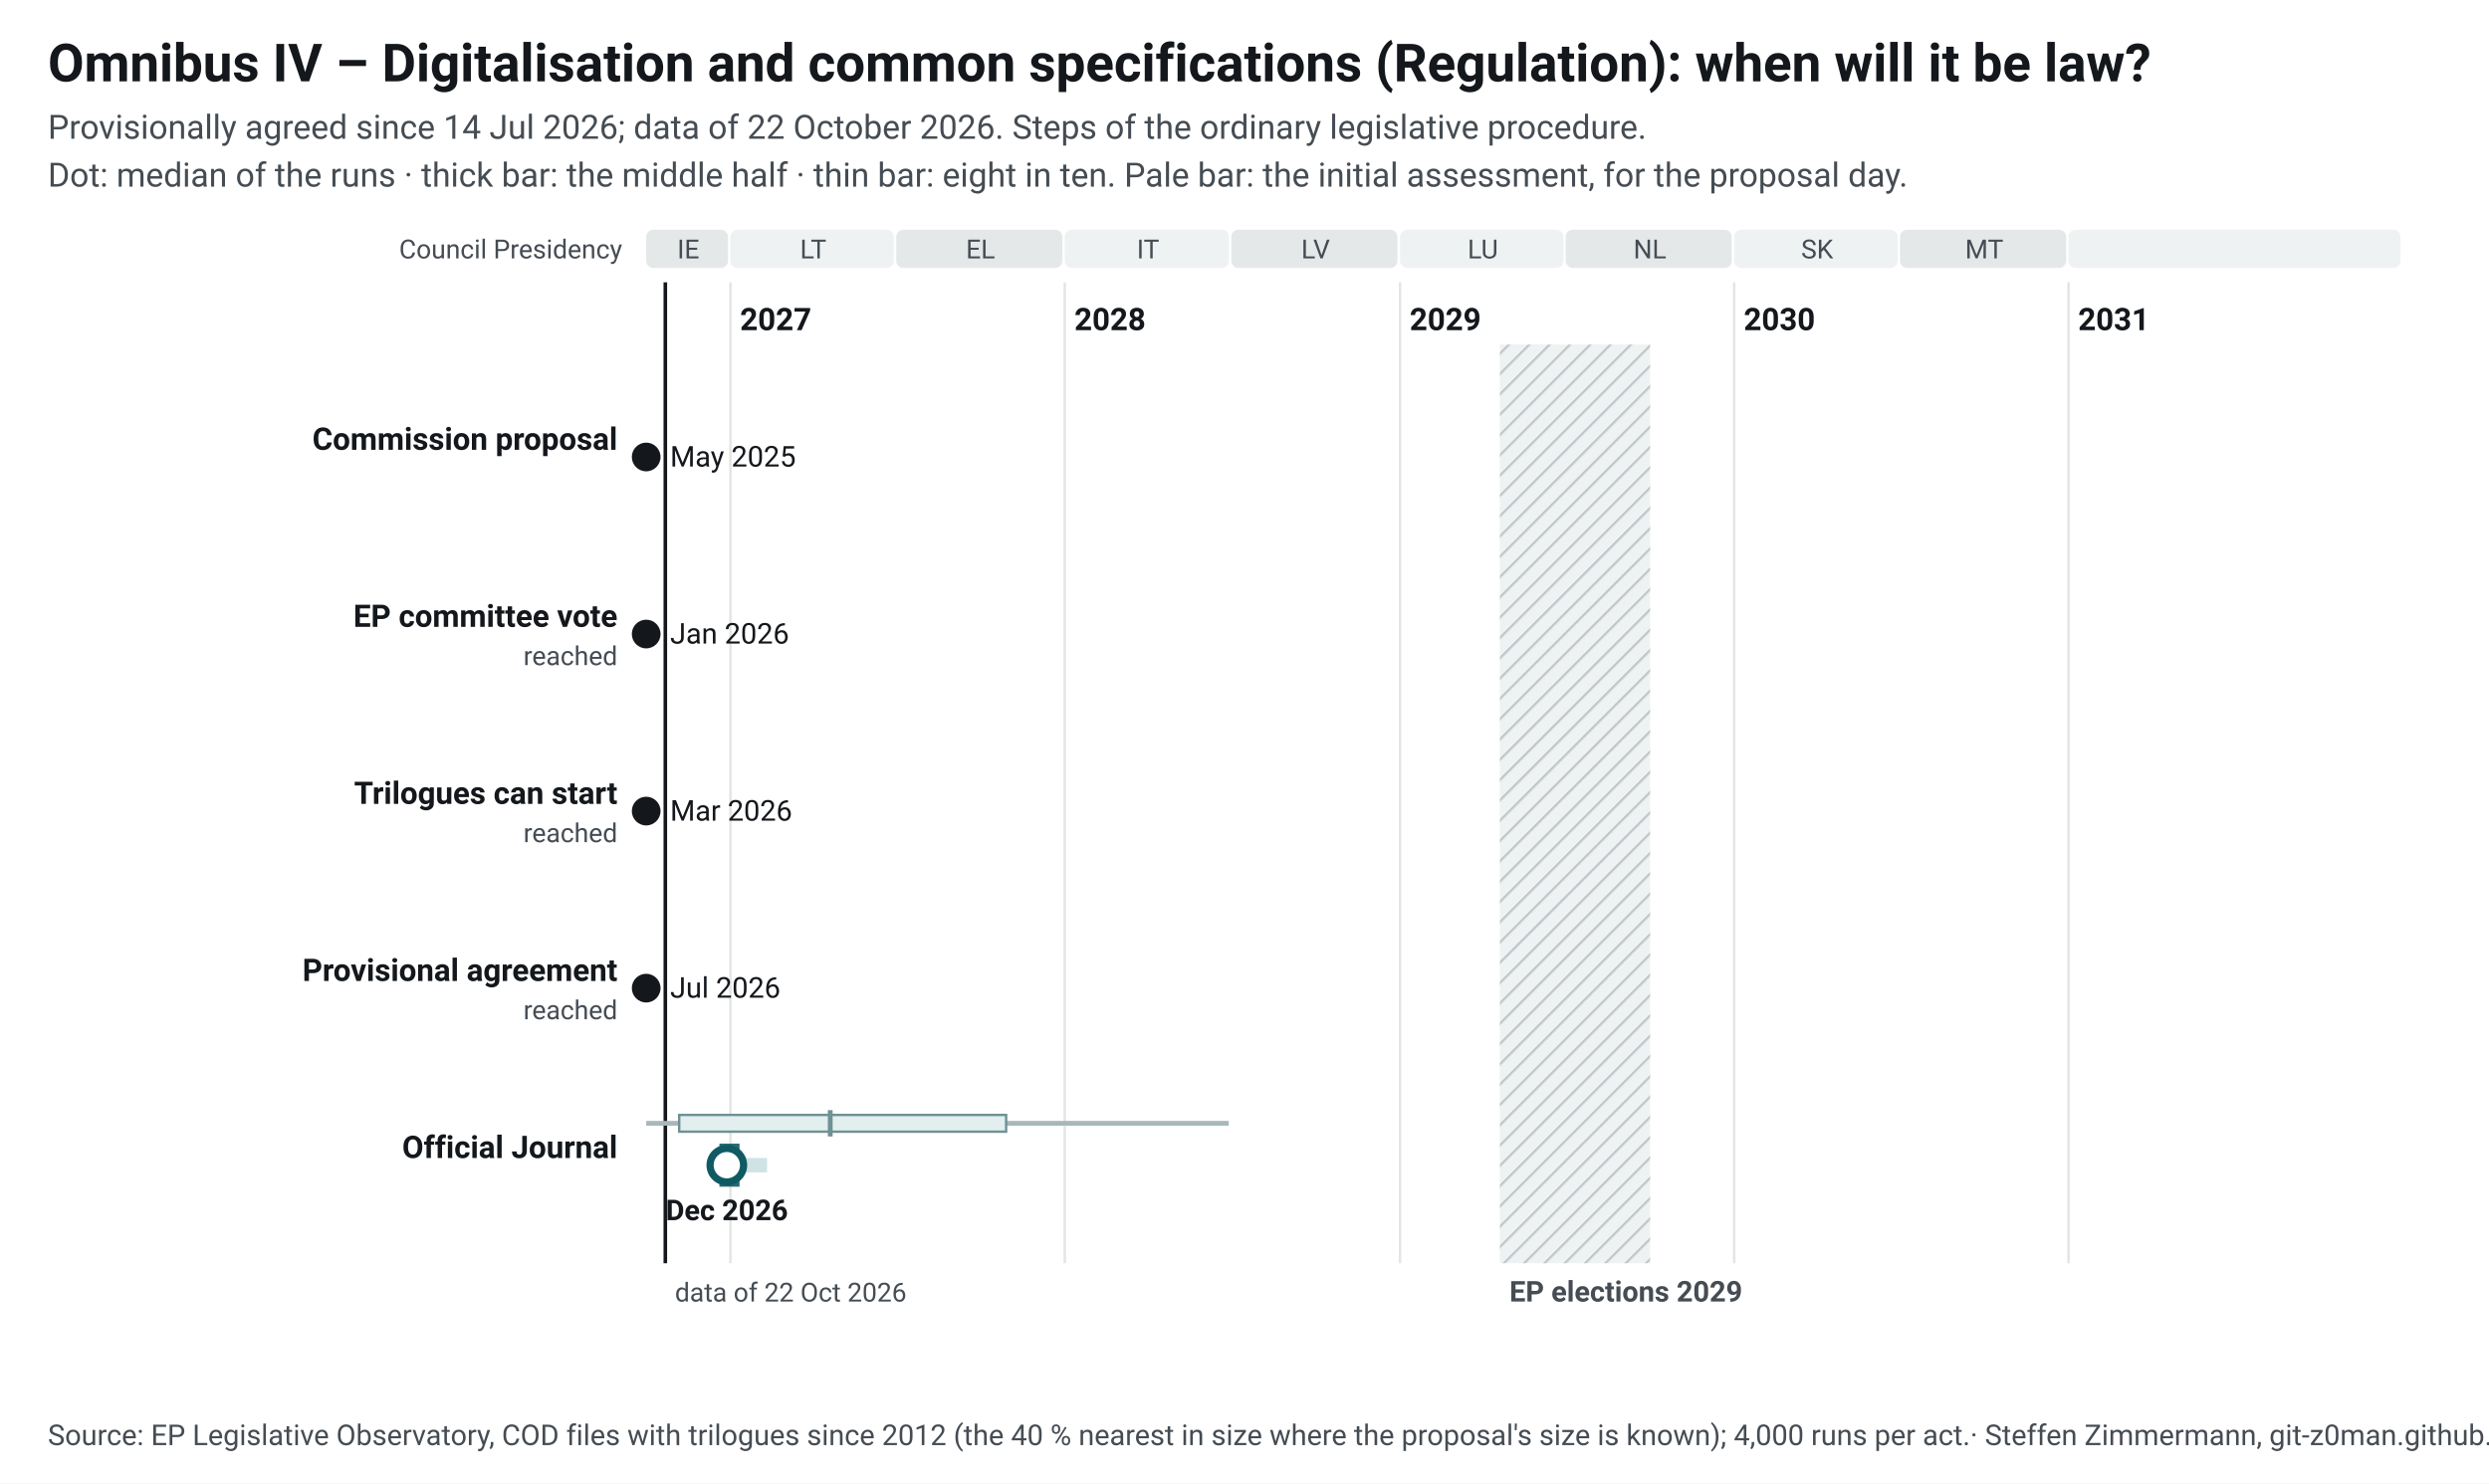
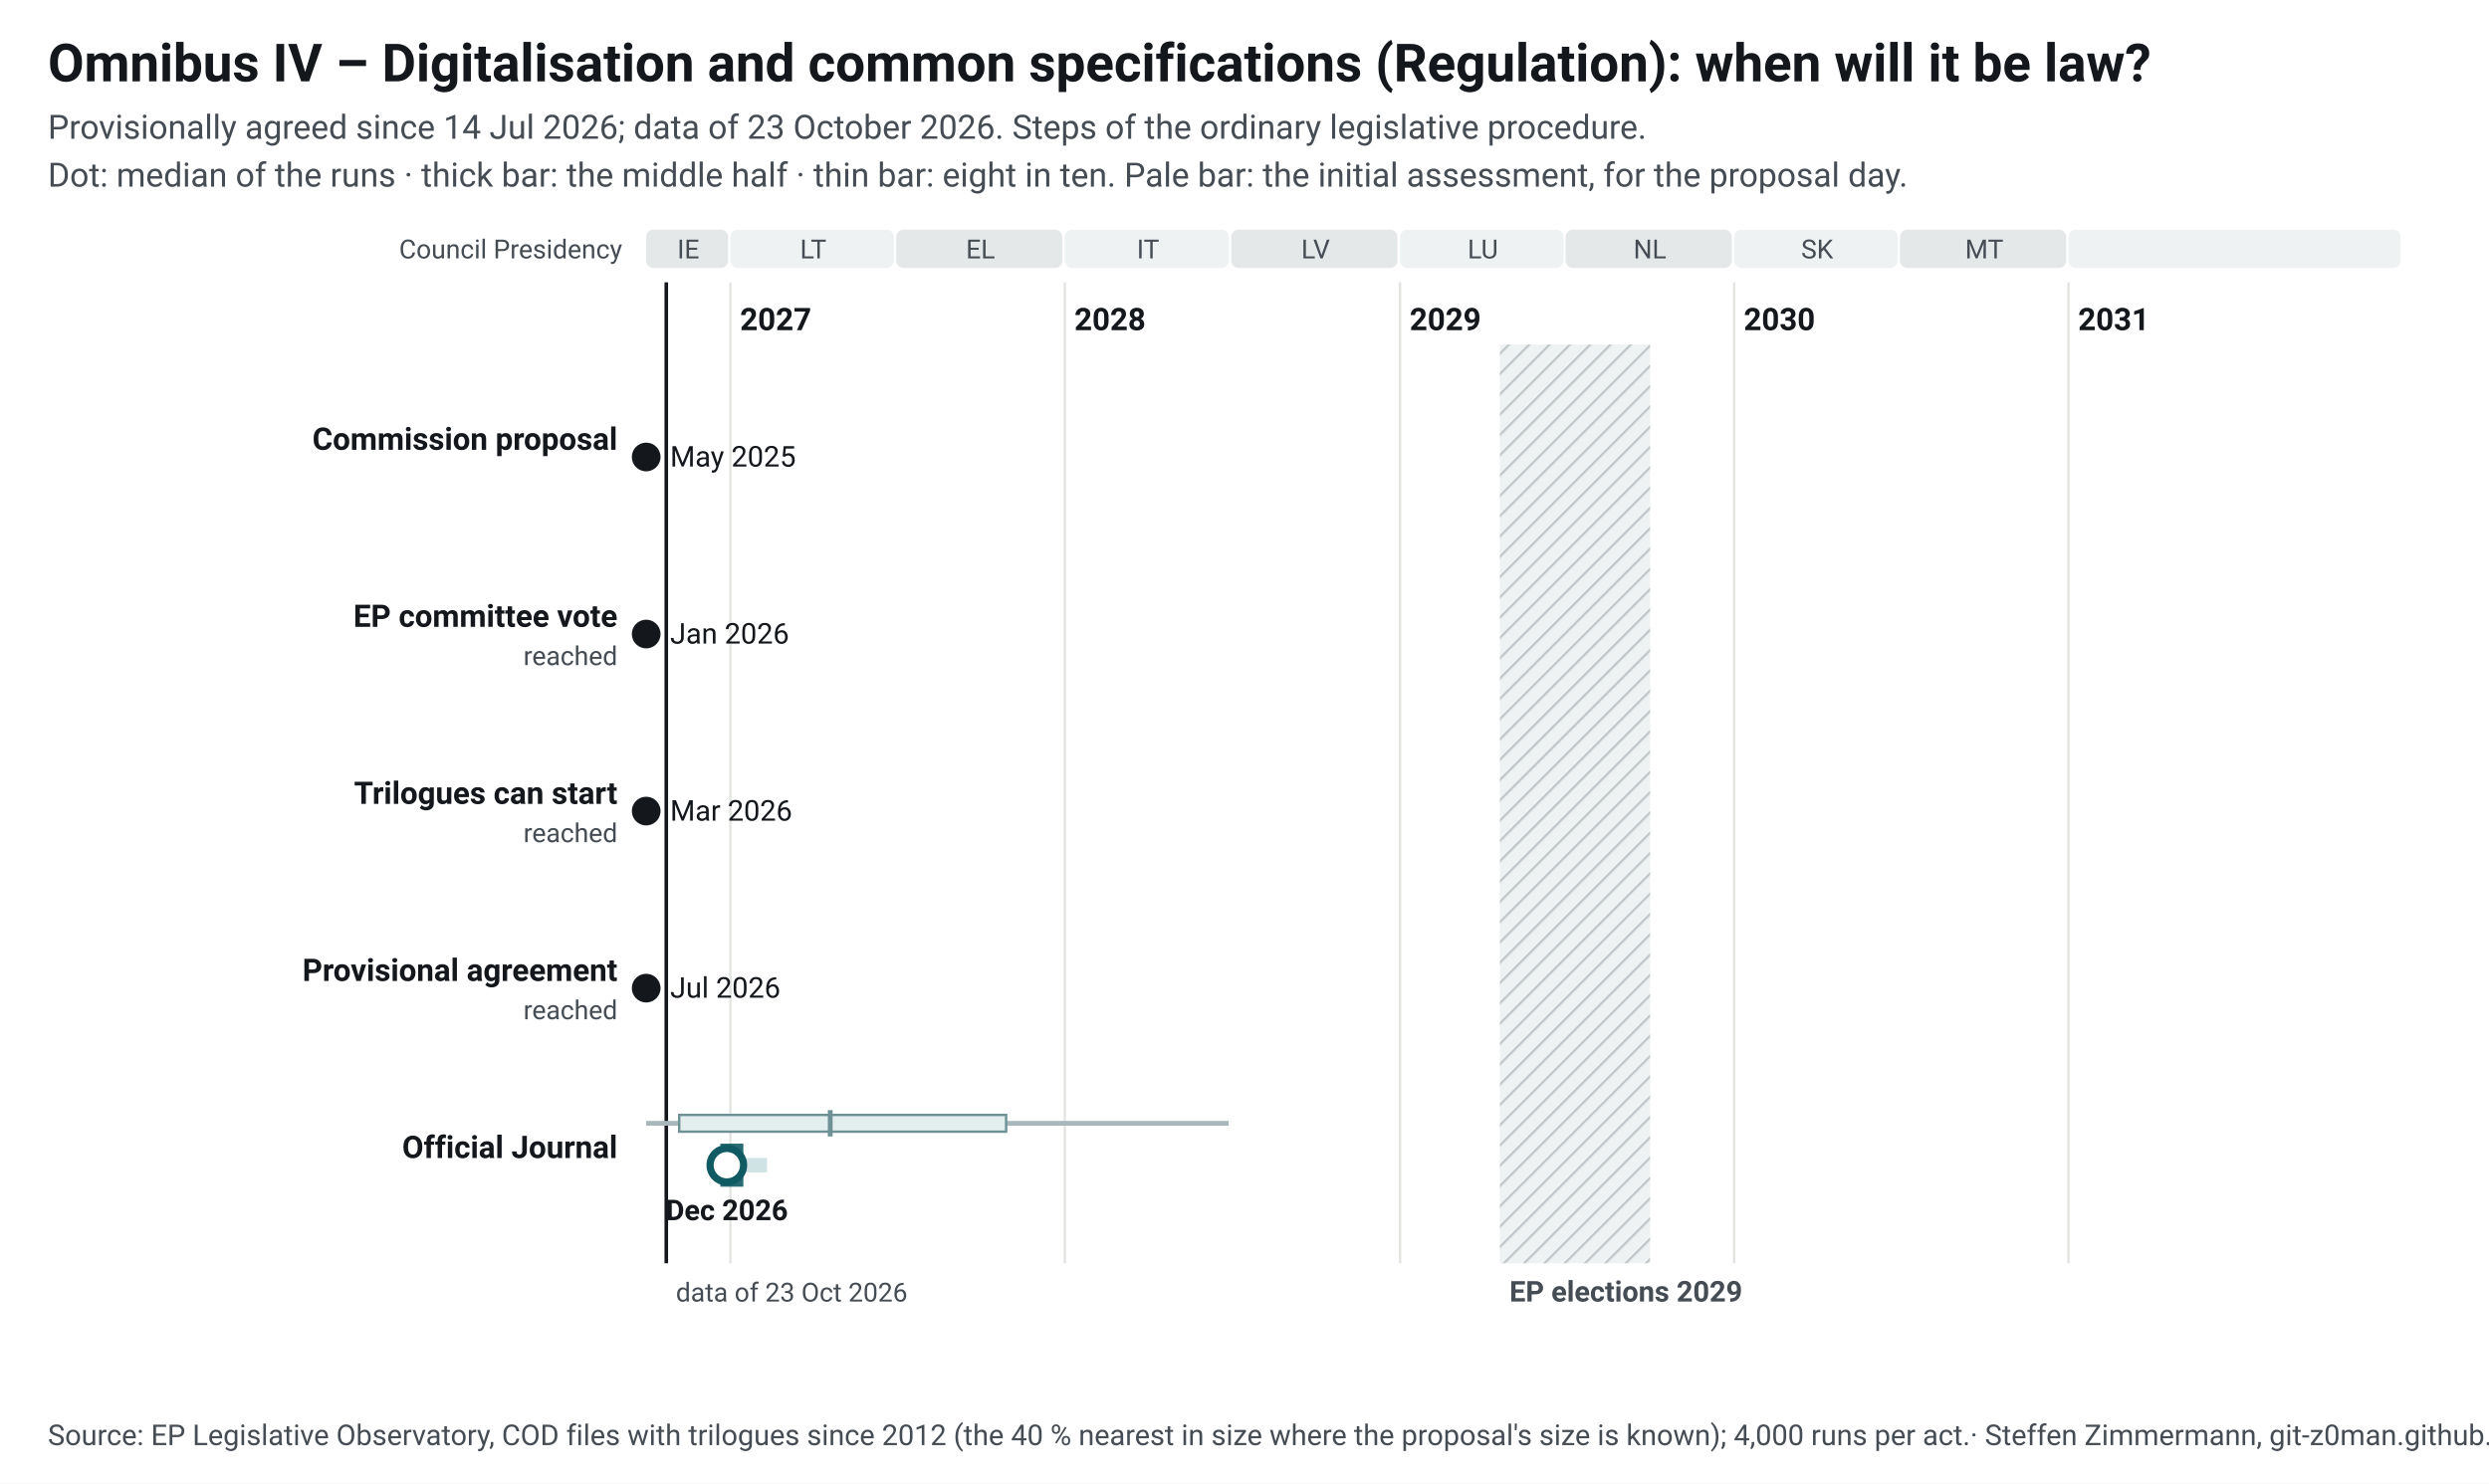
<svg xmlns="http://www.w3.org/2000/svg" width="1040" height="620" viewBox="0 0 1040 620" font-family="&quot;Source Sans 3&quot;, system-ui, -apple-system, Segoe UI, Roboto, Arial, sans-serif" font-size="13">
  <style>.ink{fill:#14181c}.mu{fill:#454c53}.gr{stroke:#e3e5e1;stroke-width:1}.pa{fill:#eef2f2}.pb{fill:#e4e8e9}.hb{fill:#eef2f2}.hl{stroke:#c3c9cc}.wt{fill:#454c53}.pt{fill:#14181c;paint-order:stroke;stroke:#fff;stroke-width:4px;stroke-linejoin:round}.pl{stroke:#14181c}.td{stroke:#14181c;stroke-width:1.5}.b50{fill:#0f5a63;opacity:.9}.b80{fill:#cfe2e4}.med{fill:#fff;stroke:#0f5a63}.fx{fill:#14181c}.ini{fill:#e3eeef;stroke:#6e9195;stroke-width:1}.ini80{fill:#a7b7ba}.inim{stroke:#6e9195;stroke-width:2}.c1{stroke:#0f5a63}.c2{stroke:#454c53;stroke-dasharray:7 4}a text{fill:#0f5a63}.nl-pending{fill:#0f5a63}.nl-adopted{fill:#5b646b}.nl-plan{fill:#fff;stroke:#14181c}.nl-open{fill:none;stroke:#14181c}.nl-q{fill:#14181c}.nl-row{stroke:#e3e5e1;stroke-width:.6}.nl-g-announced{fill:#f1f2f3}.nl-g-pending{fill:#e3eeef}.nl-g-adopted{fill:#eef2f2}</style>
  <rect width="1040" height="620" fill="#fff" />
  <text x="20" y="34" font-size="22" font-weight="700" class="ink">Omnibus IV – Digitalisation and common specifications (Regulation): when will it be law?</text>
-   <text x="20" y="58" font-size="14" class="mu">Provisionally agreed since 14 Jul 2026; data of 22 October 2026. Steps of the ordinary legislative procedure.</text>
+   <text x="20" y="58" font-size="14" class="mu">Provisionally agreed since 14 Jul 2026; data of 23 October 2026. Steps of the ordinary legislative procedure.</text>
  <text x="20" y="78" font-size="14" class="mu">Dot: median of the runs · thick bar: the middle half · thin bar: eight in ten. Pale bar: the initial assessment, for the proposal day.</text>
  <g transform="translate(20,92)">
    <defs>
      <pattern id="hatch-34" width="6" height="6" patternUnits="userSpaceOnUse" patternTransform="rotate(45)">
        <rect width="6" height="6" class="hb" />
        <line x1="0" y1="0" x2="0" y2="6" class="hl" stroke-width="2" />
      </pattern>
    </defs>
    <rect x="250.0" y="4" width="34.2" height="16" rx="3" class="pb" data-tip="Council Presidency: IE, Jul 2026 to Dec 2026" />
    <text x="267.6" y="16" text-anchor="middle" font-size="11" class="mu">IE</text>
    <rect x="285.2" y="4" width="68.3" height="16" rx="3" class="pa" data-tip="Council Presidency: LT, Jan 2027 to Jun 2027" />
    <text x="319.8" y="16" text-anchor="middle" font-size="11" class="mu">LT</text>
    <rect x="354.5" y="4" width="69.4" height="16" rx="3" class="pb" data-tip="Council Presidency: EL, Jul 2027 to Dec 2027" />
    <text x="389.7" y="16" text-anchor="middle" font-size="11" class="mu">EL</text>
    <rect x="424.9" y="4" width="68.6" height="16" rx="3" class="pa" data-tip="Council Presidency: IT, Jan 2028 to Jun 2028" />
    <text x="459.7" y="16" text-anchor="middle" font-size="11" class="mu">IT</text>
    <rect x="494.5" y="4" width="69.4" height="16" rx="3" class="pb" data-tip="Council Presidency: LV, Jul 2028 to Dec 2028" />
    <text x="529.7" y="16" text-anchor="middle" font-size="11" class="mu">LV</text>
    <rect x="565.0" y="4" width="68.3" height="16" rx="3" class="pa" data-tip="Council Presidency: LU, Jan 2029 to Jun 2029" />
    <text x="599.6" y="16" text-anchor="middle" font-size="11" class="mu">LU</text>
    <rect x="634.2" y="4" width="69.4" height="16" rx="3" class="pb" data-tip="Council Presidency: NL, Jul 2029 to Dec 2029" />
    <text x="669.4" y="16" text-anchor="middle" font-size="11" class="mu">NL</text>
    <rect x="704.6" y="4" width="68.3" height="16" rx="3" class="pa" data-tip="Council Presidency: SK, Jan 2030 to Jun 2030" />
    <text x="739.3" y="16" text-anchor="middle" font-size="11" class="mu">SK</text>
    <rect x="773.9" y="4" width="69.4" height="16" rx="3" class="pb" data-tip="Council Presidency: MT, Jul 2030 to Dec 2030" />
    <text x="809.1" y="16" text-anchor="middle" font-size="11" class="mu">MT</text>
    <rect x="844.3" y="4" width="138.7" height="16" rx="3" class="pa" data-tip="Council Presidency: not decided, Jan 2031 to Dec 2031" />
    <text x="914.2" y="16" text-anchor="middle" font-size="11" class="mu" />
    <line x1="285.2" y1="26" x2="285.2" y2="436" class="gr" />
    <text x="289.2" y="46" font-weight="600" class="ink">2027</text>
    <line x1="424.9" y1="26" x2="424.9" y2="436" class="gr" />
    <text x="428.9" y="46" font-weight="600" class="ink">2028</text>
    <line x1="565.0" y1="26" x2="565.0" y2="436" class="gr" />
    <text x="569.0" y="46" font-weight="600" class="ink">2029</text>
    <line x1="704.6" y1="26" x2="704.6" y2="436" class="gr" />
    <text x="708.6" y="46" font-weight="600" class="ink">2030</text>
    <line x1="844.3" y1="26" x2="844.3" y2="436" class="gr" />
    <text x="848.3" y="46" font-weight="600" class="ink">2031</text>
    <rect x="606.7" y="52" width="62.8" height="384" fill="url(#hatch-34)" data-tip="European elections 2029: Parliament does no legislative work from its last session in April until the new committees vote again in October (assumption, as in 2024; the dates are not set yet)." />
    <text x="610.7" y="452" font-size="12" font-weight="600" class="wt">EP elections 2029</text>
    <text x="240" y="16" text-anchor="end" font-size="11" class="mu">Council Presidency</text>
-     <line x1="258.0" y1="26" x2="258.0" y2="436" class="td" />
-     <text x="262.0" y="452" font-size="11" class="mu">data of 22 Oct 2026</text>
+     <line x1="258.4" y1="26" x2="258.4" y2="436" class="td" />
+     <text x="262.4" y="452" font-size="11" class="mu">data of 23 Oct 2026</text>
    <text x="238" y="96.0" text-anchor="end" font-weight="600" class="ink lnk">Commission proposal</text>
    <circle cx="250.0" cy="99.0" r="6" class="fx" data-tip="Commission proposal: 21 May 2025" />
    <text x="260.0" y="103.0" font-size="12" class="ink">May 2025</text>
    <text x="238" y="170.0" text-anchor="end" font-weight="600" class="ink lnk">EP committee vote</text>
    <text x="238" y="186.0" text-anchor="end" font-size="11" class="mu">reached</text>
    <circle cx="250.0" cy="173.0" r="6" class="fx" data-tip="EP committee vote: 27 Jan 2026" />
    <text x="260.0" y="177.0" font-size="12" class="ink">Jan 2026</text>
    <text x="238" y="244.0" text-anchor="end" font-weight="600" class="ink lnk">Trilogues can start</text>
    <text x="238" y="260.0" text-anchor="end" font-size="11" class="mu">reached</text>
    <circle cx="250.0" cy="247.0" r="6" class="fx" data-tip="Trilogues can start: 11 Mar 2026" />
    <text x="260.0" y="251.0" font-size="12" class="ink">Mar 2026</text>
    <text x="238" y="318.0" text-anchor="end" font-weight="600" class="ink lnk">Provisional agreement</text>
    <text x="238" y="334.0" text-anchor="end" font-size="11" class="mu">reached</text>
    <circle cx="250.0" cy="321.0" r="6" class="fx" data-tip="Provisional agreement: 14 Jul 2026" />
    <text x="260.0" y="325.0" font-size="12" class="ink">Jul 2026</text>
    <text x="238" y="392.0" text-anchor="end" font-weight="600" class="ink lnk">Official Journal</text>
    <rect x="250.0" y="376.5" width="243.4" height="2" class="ini80" data-tip="Initial assessment, forecast for the proposal day (21 May 2025): Official Journal: median Apr 2027; half of the runs Nov 2026 to Oct 2027; eight in ten Jun 2026 to Jun 2028" />
    <rect x="263.8" y="374.0" width="136.6" height="7" class="ini" data-tip="Initial assessment, forecast for the proposal day (21 May 2025): Official Journal: median Apr 2027; half of the runs Nov 2026 to Oct 2027; eight in ten Jun 2026 to Jun 2028" />
    <line x1="326.9" y1="372.0" x2="326.9" y2="383.0" class="inim" data-tip="Initial assessment, forecast for the proposal day (21 May 2025): Official Journal: median Apr 2027; half of the runs Nov 2026 to Oct 2027; eight in ten Jun 2026 to Jun 2028" />
-     <rect x="276.0" y="392.0" width="24.5" height="6" class="b80" data-tip="Official Journal: median Dec 2026; half of the runs Dec 2026 to Jan 2027; eight in ten Dec 2026 to Feb 2027" />
-     <rect x="280.6" y="386.0" width="8.4" height="18" class="b50" data-tip="Official Journal: median Dec 2026; half of the runs Dec 2026 to Jan 2027; eight in ten Dec 2026 to Feb 2027" />
+     <rect x="276.8" y="392.0" width="23.7" height="6" class="b80" data-tip="Official Journal: median Dec 2026; half of the runs Dec 2026 to Jan 2027; eight in ten Dec 2026 to Feb 2027" />
+     <rect x="281.0" y="386.0" width="9.6" height="18" class="b50" data-tip="Official Journal: median Dec 2026; half of the runs Dec 2026 to Jan 2027; eight in ten Dec 2026 to Feb 2027" />
    <circle cx="283.7" cy="395.0" r="7" class="med" stroke-width="3" data-tip="Official Journal: median Dec 2026; half of the runs Dec 2026 to Jan 2027; eight in ten Dec 2026 to Feb 2027" />
    <text x="283.7" y="418.0" text-anchor="middle" font-size="12" font-weight="600" class="ink">Dec 2026</text>
  </g>
  <text x="20" y="604" font-size="12" class="mu">Source: EP Legislative Observatory, COD files with trilogues since 2012 (the 40 % nearest in size where the proposal's size is known); 4,000 runs per act.<tspan> · Steffen Zimmermann, git-z0man.github.io/eu-regulation-timeline, CC BY 4.0</tspan>
  </text>
</svg>
